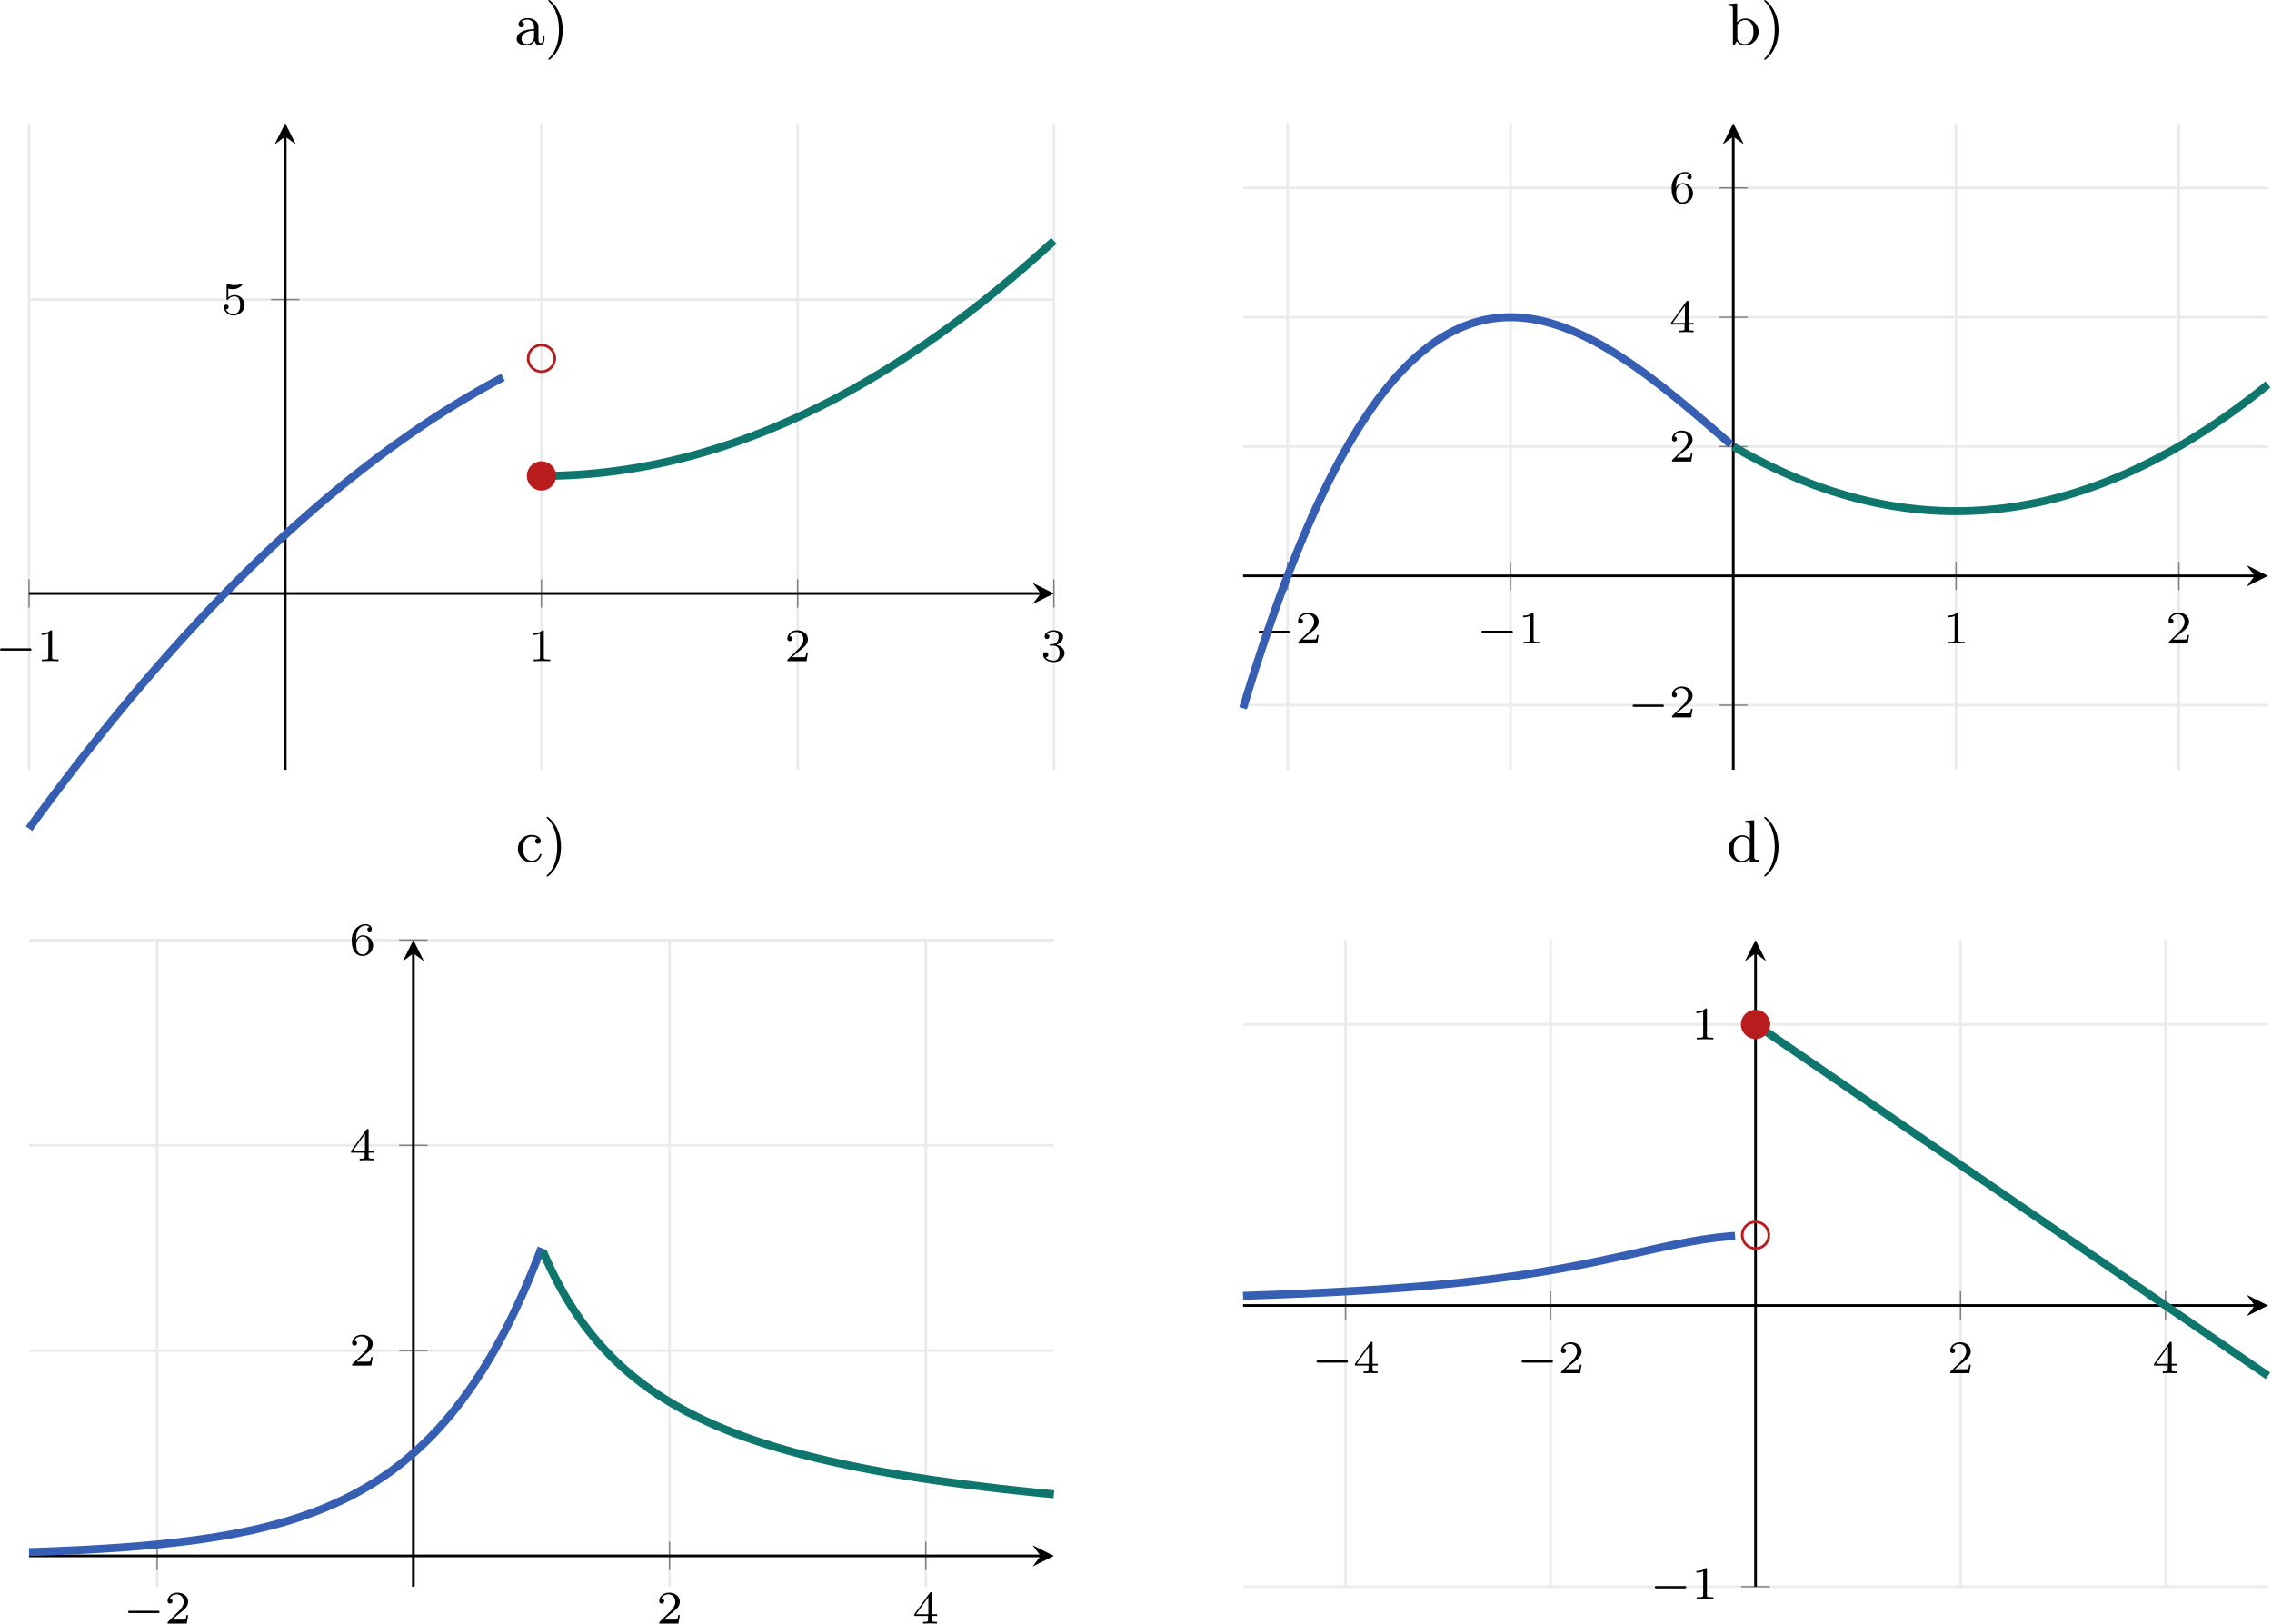
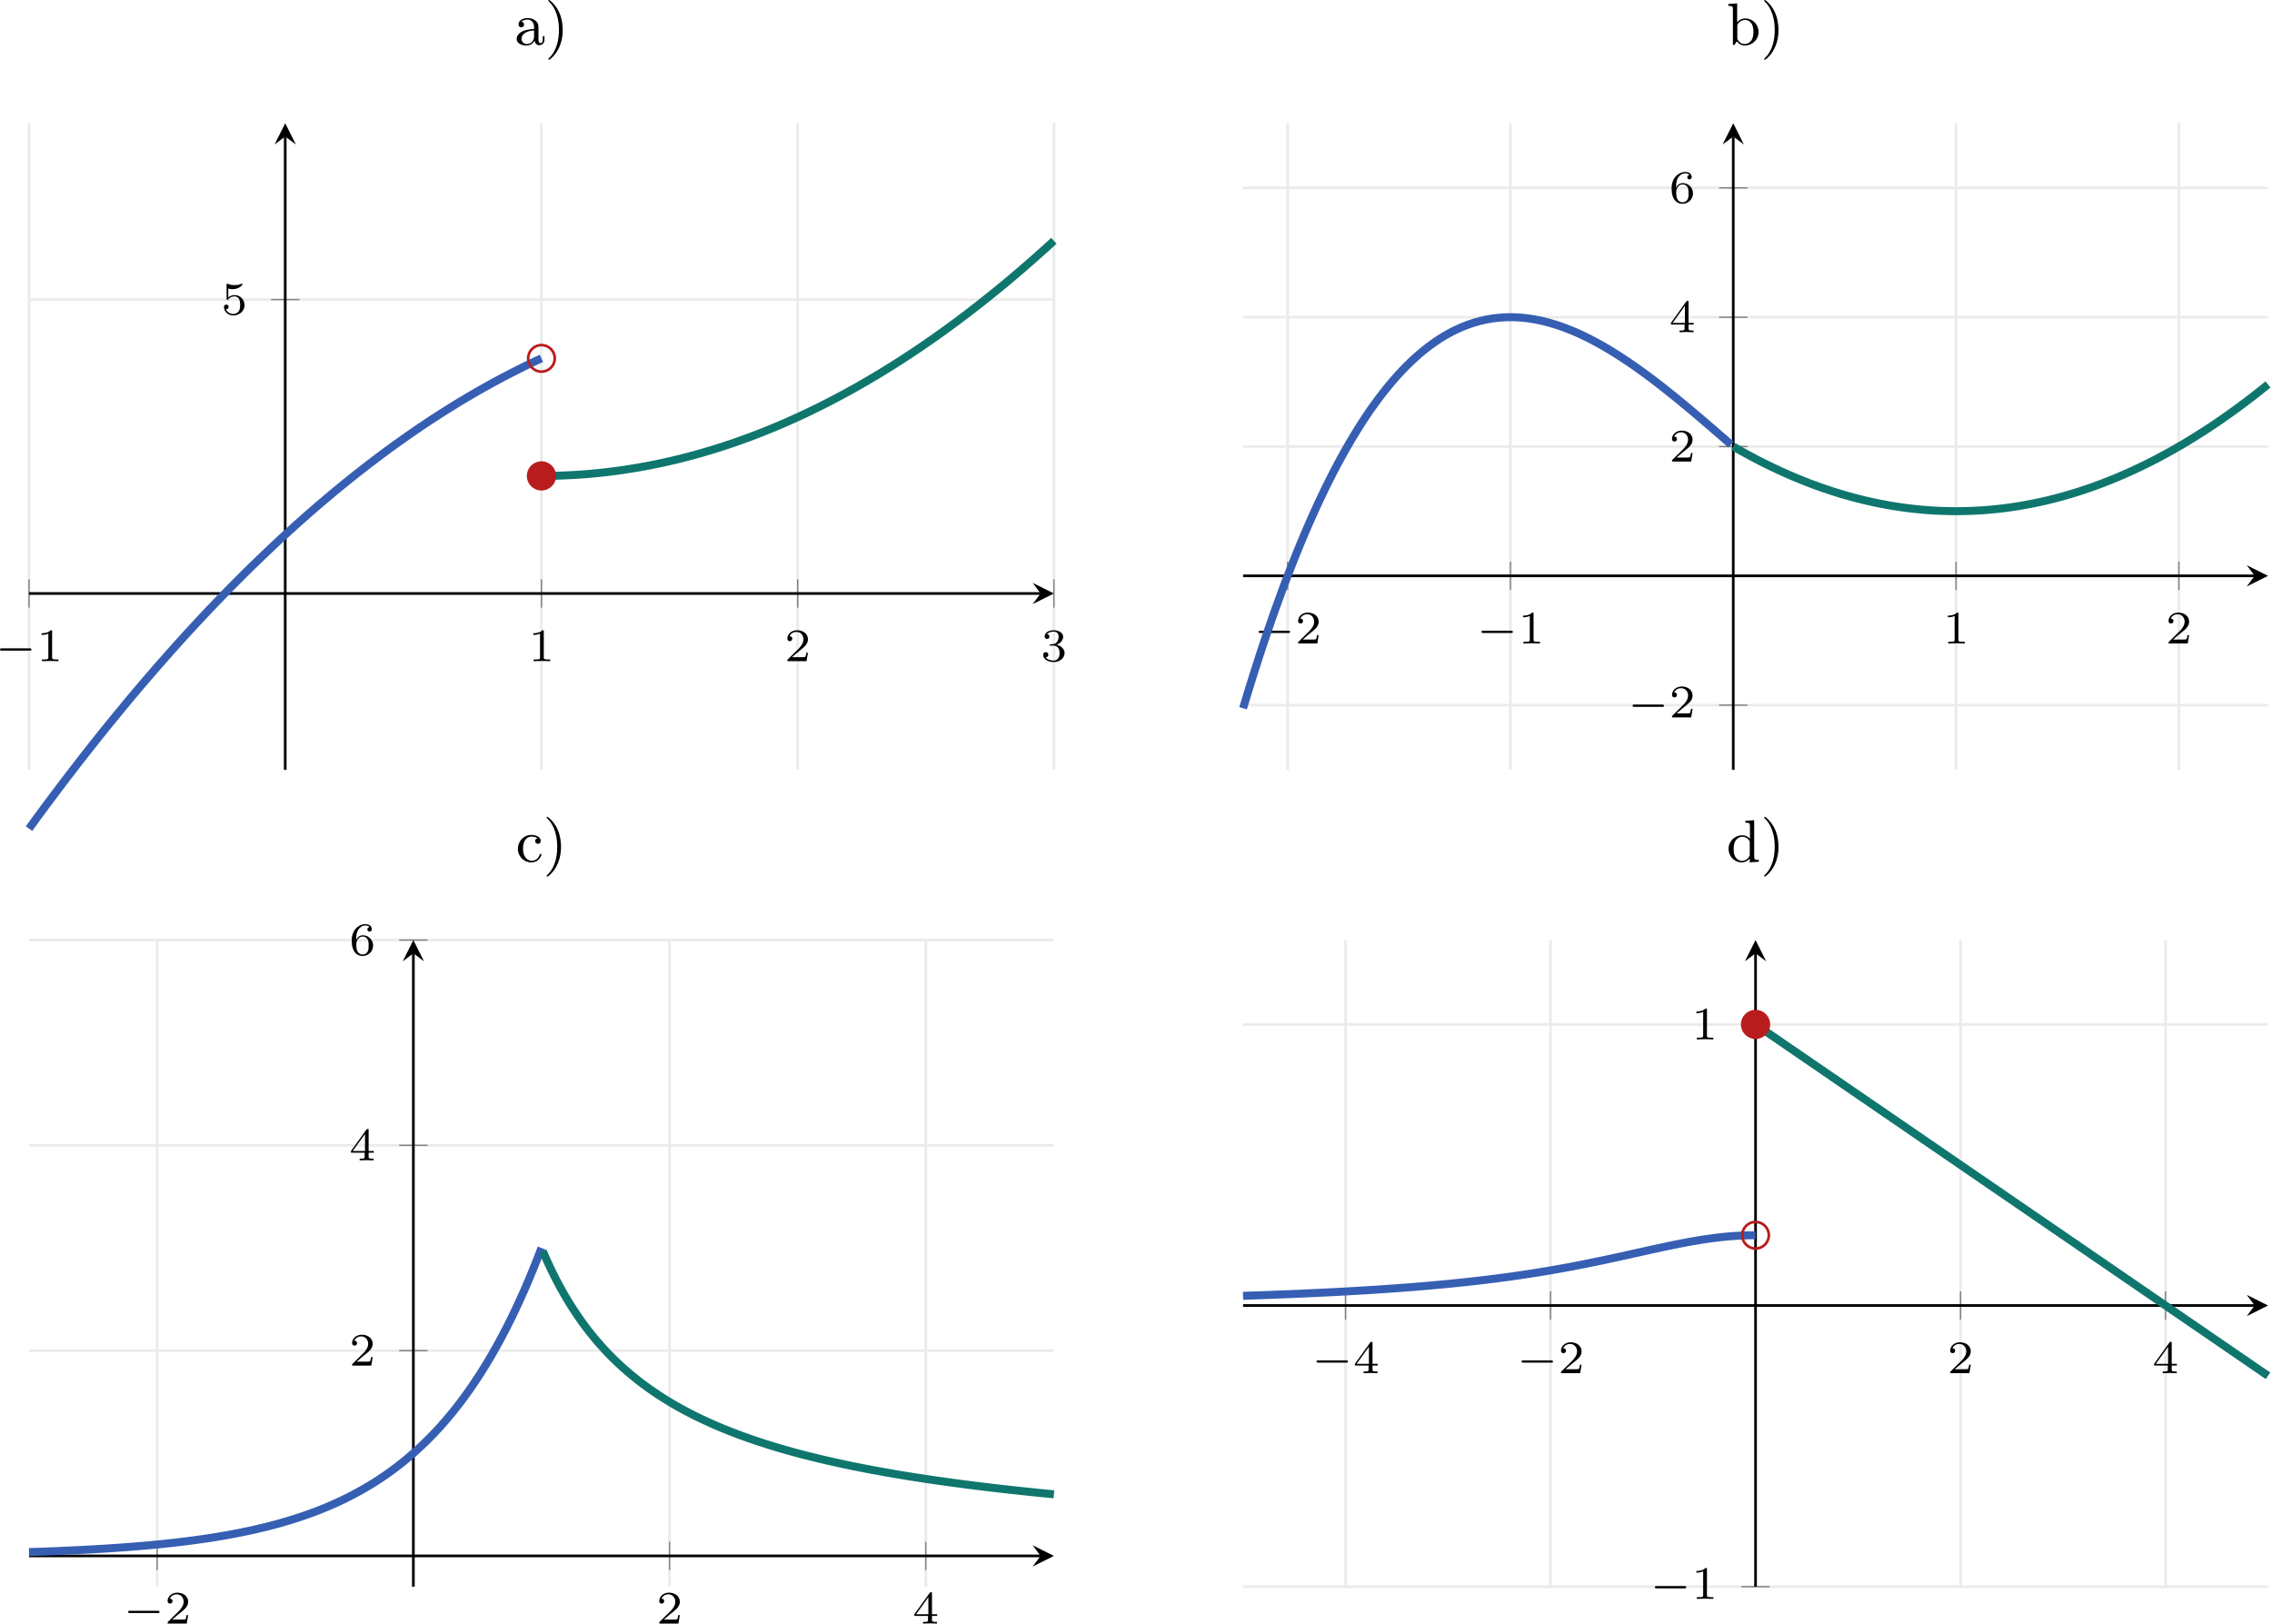
<svg xmlns="http://www.w3.org/2000/svg" xmlns:xlink="http://www.w3.org/1999/xlink" version="1.1" width="340.476pt" height="243.306pt" viewBox="-63.941 -64.694 340.476 243.306">
  <defs>
    <path id="g0-41" d="M2.672-2.251C2.672-2.986 2.564-3.972 2.098-4.967C1.569-6.07 .735-6.725 .628-6.725C.538-6.725 .52-6.653 .52-6.626C.52-6.581 .538-6.554 .601-6.492C1.121-6.025 2.107-4.806 2.107-2.251C2.107-.968 1.874 .816 .574 2.026C.556 2.053 .52 2.089 .52 2.134C.52 2.161 .538 2.233 .628 2.233C.735 2.233 1.542 1.587 2.026 .61C2.457-.251 2.672-1.175 2.672-2.251Z" />
    <path id="g0-97" d="M3.067-.646C3.111-.269 3.371 .054 3.757 .054C3.981 .054 4.546-.081 4.546-.798V-1.3H4.295V-.807C4.295-.708 4.295-.26 3.972-.26S3.649-.69 3.649-.834V-2.403C3.649-2.914 3.649-3.219 3.246-3.587C2.914-3.882 2.484-4.017 2.035-4.017C1.282-4.017 .655-3.64 .655-3.067C.655-2.789 .843-2.636 1.076-2.636C1.318-2.636 1.488-2.815 1.488-3.049C1.488-3.434 1.094-3.479 1.085-3.479C1.327-3.712 1.757-3.793 2.017-3.793C2.475-3.793 2.986-3.452 2.986-2.663V-2.367C2.502-2.349 1.829-2.304 1.228-2.017C.583-1.704 .386-1.237 .386-.879C.386-.143 1.255 .099 1.856 .099C2.6 .099 2.941-.395 3.067-.646ZM2.986-1.264C2.986-.395 2.313-.126 1.919-.126C1.497-.126 1.103-.43 1.103-.879C1.103-1.47 1.614-2.098 2.986-2.152V-1.264Z" />
    <path id="g0-98" d="M1.623-2.86C1.623-3.031 1.623-3.04 1.722-3.183C2.026-3.596 2.466-3.739 2.806-3.739C3.192-3.739 3.551-3.524 3.784-3.147C4.017-2.762 4.035-2.233 4.035-1.946C4.035-1.524 3.981-1.049 3.748-.69C3.551-.403 3.183-.126 2.708-.126C2.304-.126 1.964-.341 1.748-.672C1.623-.861 1.623-.87 1.623-1.04V-2.86ZM1.542-.547C1.82-.152 2.268 .099 2.753 .099C3.82 .099 4.806-.762 4.806-1.937C4.806-3.058 3.918-3.963 2.842-3.963C2.233-3.963 1.811-3.649 1.596-3.407V-6.223L.269-6.124V-5.846C.879-5.846 .959-5.783 .959-5.344V0H1.21L1.542-.547Z" />
    <path id="g0-99" d="M3.264-3.524C3.075-3.488 2.896-3.362 2.896-3.102C2.896-2.869 3.075-2.69 3.309-2.69S3.73-2.842 3.73-3.12C3.73-3.676 3.102-4.017 2.313-4.017C1.166-4.017 .305-3.058 .305-1.937C.305-.78 1.237 .099 2.295 .099C3.542 .099 3.829-.986 3.829-1.067C3.829-1.175 3.73-1.175 3.703-1.175C3.604-1.175 3.604-1.157 3.551-1.004C3.344-.386 2.842-.152 2.385-.152C1.811-.152 1.076-.619 1.076-1.946C1.076-3.344 1.793-3.766 2.331-3.766C2.448-3.766 2.932-3.748 3.264-3.524Z" />
    <path id="g0-100" d="M3.488-1.076C3.488-.915 3.488-.888 3.353-.699C3.075-.296 2.663-.126 2.304-.126C1.919-.126 1.56-.341 1.327-.717C1.094-1.103 1.076-1.632 1.076-1.919C1.076-2.34 1.13-2.815 1.363-3.174C1.56-3.461 1.928-3.739 2.403-3.739C2.78-3.739 3.138-3.551 3.38-3.21C3.488-3.067 3.488-3.058 3.488-2.887V-1.076ZM3.515-3.434C3.47-3.488 3.067-3.963 2.367-3.963C1.264-3.963 .305-3.084 .305-1.928C.305-.807 1.201 .099 2.268 .099C2.923 .099 3.327-.287 3.488-.475V.099L4.842 0V-.278C4.232-.278 4.151-.341 4.151-.78V-6.223L2.824-6.124V-5.846C3.434-5.846 3.515-5.783 3.515-5.344V-3.434Z" />
    <path id="g1-0" d="M5.189-1.576C5.3-1.576 5.467-1.576 5.467-1.743C5.467-1.918 5.307-1.918 5.189-1.918H1.032C.921-1.918 .753-1.918 .753-1.75C.753-1.576 .914-1.576 1.032-1.576H5.189Z" />
    <path id="g2-49" d="M2.336-4.435C2.336-4.624 2.322-4.631 2.127-4.631C1.681-4.191 1.046-4.184 .76-4.184V-3.933C.928-3.933 1.388-3.933 1.771-4.129V-.572C1.771-.342 1.771-.251 1.074-.251H.809V0C.934-.007 1.792-.028 2.05-.028C2.267-.028 3.145-.007 3.299 0V-.251H3.034C2.336-.251 2.336-.342 2.336-.572V-4.435Z" />
    <path id="g2-50" d="M3.522-1.269H3.285C3.264-1.116 3.194-.704 3.103-.635C3.048-.593 2.511-.593 2.413-.593H1.13C1.862-1.241 2.106-1.437 2.525-1.764C3.041-2.176 3.522-2.608 3.522-3.271C3.522-4.115 2.783-4.631 1.89-4.631C1.025-4.631 .439-4.024 .439-3.382C.439-3.027 .739-2.992 .809-2.992C.976-2.992 1.179-3.11 1.179-3.361C1.179-3.487 1.13-3.731 .767-3.731C.983-4.226 1.458-4.38 1.785-4.38C2.483-4.38 2.845-3.836 2.845-3.271C2.845-2.664 2.413-2.183 2.19-1.932L.509-.272C.439-.209 .439-.195 .439 0H3.313L3.522-1.269Z" />
    <path id="g2-51" d="M1.904-2.329C2.448-2.329 2.838-1.953 2.838-1.206C2.838-.342 2.336-.084 1.932-.084C1.653-.084 1.039-.16 .746-.572C1.074-.586 1.151-.816 1.151-.962C1.151-1.186 .983-1.346 .767-1.346C.572-1.346 .377-1.227 .377-.941C.377-.286 1.102 .139 1.946 .139C2.915 .139 3.585-.509 3.585-1.206C3.585-1.75 3.138-2.294 2.371-2.455C3.103-2.72 3.368-3.243 3.368-3.668C3.368-4.219 2.734-4.631 1.96-4.631S.593-4.254 .593-3.696C.593-3.459 .746-3.327 .955-3.327C1.172-3.327 1.311-3.487 1.311-3.682C1.311-3.884 1.172-4.031 .955-4.045C1.2-4.352 1.681-4.428 1.939-4.428C2.253-4.428 2.692-4.275 2.692-3.668C2.692-3.375 2.594-3.055 2.413-2.838C2.183-2.573 1.988-2.559 1.639-2.538C1.465-2.525 1.451-2.525 1.416-2.518C1.402-2.518 1.346-2.504 1.346-2.427C1.346-2.329 1.409-2.329 1.527-2.329H1.904Z" />
    <path id="g2-52" d="M3.689-1.144V-1.395H2.915V-4.505C2.915-4.652 2.915-4.7 2.762-4.7C2.678-4.7 2.65-4.7 2.58-4.603L.272-1.395V-1.144H2.322V-.572C2.322-.335 2.322-.251 1.757-.251H1.569V0C1.918-.014 2.364-.028 2.615-.028C2.873-.028 3.32-.014 3.668 0V-.251H3.48C2.915-.251 2.915-.335 2.915-.572V-1.144H3.689ZM2.371-3.947V-1.395H.53L2.371-3.947Z" />
    <path id="g2-53" d="M1.081-3.891C1.437-3.801 1.646-3.801 1.757-3.801C2.678-3.801 3.222-4.428 3.222-4.533C3.222-4.61 3.173-4.631 3.138-4.631C3.124-4.631 3.11-4.631 3.082-4.61C2.915-4.547 2.545-4.407 2.029-4.407C1.834-4.407 1.465-4.421 1.011-4.596C.941-4.631 .928-4.631 .921-4.631C.83-4.631 .83-4.554 .83-4.442V-2.385C.83-2.267 .83-2.183 .941-2.183C1.004-2.183 1.011-2.197 1.081-2.28C1.381-2.664 1.806-2.72 2.05-2.72C2.469-2.72 2.657-2.385 2.692-2.329C2.817-2.099 2.859-1.834 2.859-1.43C2.859-1.22 2.859-.809 2.65-.502C2.476-.251 2.176-.084 1.834-.084C1.381-.084 .914-.335 .739-.795C1.004-.774 1.137-.948 1.137-1.137C1.137-1.437 .879-1.492 .788-1.492C.774-1.492 .439-1.492 .439-1.116C.439-.488 1.011 .139 1.848 .139C2.741 .139 3.522-.523 3.522-1.402C3.522-2.19 2.922-2.915 2.057-2.915C1.75-2.915 1.388-2.838 1.081-2.573V-3.891Z" />
    <path id="g2-54" d="M1.046-2.28C1.046-2.852 1.095-3.368 1.36-3.794C1.597-4.17 1.974-4.428 2.42-4.428C2.629-4.428 2.908-4.373 3.048-4.184C2.873-4.17 2.727-4.052 2.727-3.85C2.727-3.675 2.845-3.522 3.055-3.522S3.389-3.661 3.389-3.864C3.389-4.268 3.096-4.631 2.406-4.631C1.402-4.631 .377-3.71 .377-2.211C.377-.404 1.227 .139 1.995 .139C2.845 .139 3.585-.509 3.585-1.423C3.585-2.308 2.88-2.964 2.064-2.964C1.506-2.964 1.2-2.594 1.046-2.28ZM1.995-.084C1.646-.084 1.374-.286 1.227-.593C1.123-.802 1.067-1.151 1.067-1.569C1.067-2.246 1.471-2.769 2.029-2.769C2.35-2.769 2.566-2.643 2.741-2.385C2.908-2.12 2.915-1.827 2.915-1.423C2.915-1.025 2.915-.732 2.727-.46C2.559-.216 2.336-.084 1.995-.084Z" />
  </defs>
  <g id="page1">
    <path d="M-59.594 50.672V-46.23M17.199 50.672V-46.23M55.597 50.672V-46.23M93.996 50.672V-46.23" stroke="#ebebeb" fill="none" stroke-width=".399" stroke-miterlimit="10" />
    <path d="M-59.594-19.801H93.996" stroke="#ebebeb" fill="none" stroke-width=".399" stroke-miterlimit="10" />
    <path d="M-59.594 26.371V22.117M17.199 26.371V22.117M55.597 26.371V22.117M93.996 26.371V22.117" stroke="#808080" fill="none" stroke-width=".199" stroke-miterlimit="10" />
    <path d="M-23.324-19.801H-19.07" stroke="#808080" fill="none" stroke-width=".199" stroke-miterlimit="10" />
    <path d="M-59.594 24.246H92.004" stroke="#000" fill="none" stroke-width=".399" stroke-miterlimit="10" />
    <path d="M93.996 24.246L90.809 22.652L92.004 24.246L90.809 25.84" />
    <path d="M-21.199 50.672V-44.239" stroke="#000" fill="none" stroke-width=".399" stroke-miterlimit="10" />
    <path d="M-21.199-46.23L-22.793-43.043L-21.199-44.238L-19.602-43.043" />
    <g transform="matrix(1 0 0 1 -13.5184 -15.6905)">
      <use x="-51.176" y="50.075" xlink:href="#g1-0" />
      <use x="-44.949" y="50.075" xlink:href="#g2-49" />
    </g>
    <g transform="matrix(1 0 0 1 66.3913 -15.6905)">
      <use x="-51.176" y="50.075" xlink:href="#g2-49" />
    </g>
    <g transform="matrix(1 0 0 1 104.7895 -15.6905)">
      <use x="-51.176" y="50.075" xlink:href="#g2-50" />
    </g>
    <g transform="matrix(1 0 0 1 143.1877 -15.6905)">
      <use x="-51.176" y="50.075" xlink:href="#g2-51" />
    </g>
    <g transform="matrix(1 0 0 1 20.3617 -67.6306)">
      <use x="-51.176" y="50.075" xlink:href="#g2-53" />
    </g>
-     <path d="M-59.594 59.484L-59 58.664L-58.402 57.848L-57.805 57.035L-57.207 56.23L-56.609 55.426L-56.016 54.629L-55.418 53.836L-54.82 53.047L-54.223 52.258L-53.625 51.477L-53.027 50.703L-52.434 49.93L-51.836 49.16L-51.238 48.395L-50.641 47.637L-50.043 46.879L-49.449 46.129L-48.852 45.383L-48.254 44.637L-47.656 43.898L-47.059 43.164L-46.461 42.434L-45.867 41.711L-45.27 40.988L-44.672 40.27L-44.074 39.559L-43.477 38.848L-42.883 38.145L-42.285 37.445L-41.688 36.746L-41.09 36.055L-40.492 35.367L-39.895 34.684L-39.301 34.004L-38.703 33.332L-38.105 32.66L-37.508 31.992L-36.91 31.332L-36.316 30.676L-35.719 30.02L-35.121 29.371L-34.523 28.727L-33.926 28.086L-33.328 27.449L-32.734 26.816L-32.137 26.188L-31.539 25.566L-30.941 24.945L-30.344 24.332L-29.75 23.719L-29.152 23.113L-28.555 22.512L-27.957 21.914L-27.359 21.316L-26.766 20.73L-26.168 20.145L-25.57 19.562L-24.973 18.984L-24.375 18.414L-23.777 17.844L-23.184 17.281L-22.586 16.719L-21.988 16.164L-21.391 15.613L-20.793 15.066L-20.199 14.523L-19.602 13.984L-19.004 13.449L-18.406 12.922L-17.809 12.395L-17.211 11.875L-16.617 11.355L-16.02 10.844L-15.422 10.336L-14.824 9.828L-14.227 9.328L-13.633 8.832L-13.035 8.344L-12.438 7.856L-11.84 7.371L-11.242 6.891L-10.645 6.418L-10.051 5.949L-9.453 5.481L-8.855 5.019L-8.258 4.562L-7.66 4.109L-7.066 3.66L-6.469 3.215L-5.871 2.773L-5.274 2.336L-4.676 1.906L-4.078 1.477L-3.484 1.055L-2.887 .633L-2.289 .219L-1.691-.191L-1.094-.598L-.5-1L.098-1.398L.695-1.793L1.293-2.18L1.891-2.566L2.488-2.949L3.082-3.324L3.68-3.695L4.277-4.066L4.875-4.43L5.473-4.789L6.066-5.144L6.664-5.496L7.262-5.844L7.859-6.184L8.457-6.523L9.055-6.859L9.648-7.188L10.246-7.512L10.844-7.836L11.441-8.152" stroke="#365fb3" fill="none" stroke-width="1.196" stroke-miterlimit="10" />
+     <path d="M-59.594 59.484L-58.949 58.598L-58.305 57.715L-57.66 56.84L-57.016 55.969L-56.367 55.102L-55.723 54.242L-55.078 53.387L-54.434 52.535L-53.789 51.688L-53.141 50.848L-52.496 50.012L-51.852 49.18L-51.207 48.355L-50.563 47.535L-49.914 46.719L-49.27 45.906L-48.625 45.102L-47.98 44.297L-47.332 43.504L-46.688 42.711L-46.043 41.926L-45.398 41.145L-44.754 40.367L-44.105 39.594L-43.461 38.828L-42.816 38.066L-42.172 37.312L-41.527 36.559L-40.879 35.812L-40.234 35.07L-39.59 34.336L-38.945 33.605L-38.301 32.879L-37.652 32.156L-37.008 31.438L-36.363 30.727L-35.719 30.02L-35.074 29.32L-34.426 28.621L-33.781 27.93L-33.137 27.242L-32.492 26.562L-31.848 25.887L-31.199 25.215L-30.555 24.547L-29.91 23.883L-29.266 23.227L-28.617 22.574L-27.973 21.93L-27.328 21.285L-26.684 20.648L-26.039 20.016L-25.391 19.391L-24.746 18.77L-24.102 18.152L-23.457 17.539L-22.812 16.934L-22.164 16.328L-21.52 15.73L-20.875 15.141L-20.23 14.555L-19.586 13.969L-18.938 13.395L-18.293 12.82L-17.648 12.254L-17.004 11.691L-16.359 11.133L-15.711 10.582L-15.066 10.035L-14.422 9.492L-13.777 8.953L-13.129 8.422L-12.484 7.894L-11.84 7.371L-11.195 6.856L-10.551 6.34L-9.902 5.832L-9.258 5.332L-8.613 4.832L-7.969 4.34L-7.324 3.852L-6.676 3.371L-6.031 2.891L-5.387 2.418L-4.742 1.953L-4.098 1.488L-3.449 1.031L-2.805 .578L-2.16 .129L-1.516-.312L-.871-.75L-.223-1.184L.422-1.613L1.066-2.035L1.711-2.453L2.356-2.867L3.004-3.273L3.648-3.676L4.293-4.074L4.938-4.469L5.586-4.856L6.231-5.238L6.875-5.617L7.519-5.992L8.164-6.359L8.812-6.723L9.457-7.082L10.101-7.434L10.746-7.781L11.391-8.125L12.039-8.465L12.684-8.797L13.328-9.125L13.973-9.449L14.617-9.77L15.266-10.082L15.91-10.391L16.555-10.695L17.199-10.992" stroke="#365fb3" fill="none" stroke-width="1.196" stroke-miterlimit="10" />
    <path d="M17.199 6.625H17.848L18.492 6.617L19.137 6.602L19.781 6.586L20.426 6.562L21.074 6.535L21.719 6.504L22.363 6.465L23.008 6.426L23.652 6.379L24.301 6.324L24.945 6.269L25.59 6.207L26.234 6.137L26.883 6.066L27.527 5.988L28.172 5.906L28.816 5.82L29.461 5.727L30.109 5.629L30.754 5.527L31.398 5.422L32.043 5.309L32.688 5.191L33.336 5.07L33.98 4.945L34.625 4.812L35.27 4.676L35.914 4.535L36.562 4.387L37.207 4.234L37.852 4.078L38.496 3.918L39.141 3.75L39.789 3.578L40.434 3.402L41.078 3.219L41.722 3.031L42.367 2.84L43.016 2.644L43.66 2.441L44.304 2.238L44.95 2.023L45.597 1.809L46.242 1.586L46.886 1.359L47.532 1.129L48.175 .894L48.825 .652L49.468 .406L50.114 .152L50.758-.102L51.403-.363L52.05-.629L52.696-.902L53.34-1.176L53.984-1.457L54.629-1.746L55.278-2.035L55.922-2.332L56.566-2.633L57.211-2.938L57.855-3.25L58.504-3.566L59.148-3.887L59.792-4.215L60.438-4.543L61.083-4.879L61.73-5.223L62.374-5.566L63.02-5.918L63.664-6.273L64.312-6.633L64.957-7L65.602-7.371L66.246-7.746L66.891-8.129L67.54-8.512L68.183-8.902L68.829-9.301L69.472-9.699L70.118-10.105L70.766-10.516L71.41-10.93L72.055-11.352L72.7-11.777L73.344-12.207L73.993-12.645L74.636-13.082L75.281-13.531L75.925-13.98L76.57-14.434L77.219-14.895L77.864-15.359L78.507-15.832L79.153-16.305L79.796-16.785L80.445-17.273L81.09-17.762L81.734-18.258L82.379-18.758L83.028-19.262L83.671-19.773L84.317-20.289L84.96-20.809L85.606-21.332L86.254-21.863L86.898-22.398L87.543-22.938L88.188-23.484L88.832-24.031L89.481-24.586L90.124-25.148L90.769-25.711L91.415-26.281L92.058-26.855L92.707-27.438L93.352-28.02L93.996-28.609" stroke="#0f766e" fill="none" stroke-width="1.196" stroke-miterlimit="10" />
    <path d="M19.195-10.992C19.195-12.094 18.301-12.984 17.199-12.984C16.102-12.984 15.207-12.094 15.207-10.992C15.207-9.891 16.102-9 17.199-9C18.301-9 19.195-9.891 19.195-10.992Z" stroke="#b91c1c" fill="none" stroke-width=".399" stroke-miterlimit="10" />
    <path d="M19.195 6.625C19.195 5.527 18.301 4.633 17.199 4.633C16.102 4.633 15.207 5.527 15.207 6.625C15.207 7.727 16.102 8.617 17.199 8.617C18.301 8.617 19.195 7.727 19.195 6.625Z" fill="#b91c1c" />
    <path d="M19.195 6.625C19.195 5.527 18.301 4.633 17.199 4.633C16.102 4.633 15.207 5.527 15.207 6.625C15.207 7.727 16.102 8.617 17.199 8.617C18.301 8.617 19.195 7.727 19.195 6.625Z" stroke="#b91c1c" fill="none" stroke-width=".399" stroke-miterlimit="10" />
    <g transform="matrix(1 0 0 1 64.2812 -108.045)">
      <use x="-51.176" y="50.075" xlink:href="#g0-97" />
      <use x="-46.568" y="50.075" xlink:href="#g0-41" />
    </g>
    <path d="M129.023 50.668V-46.227M162.41 50.668V-46.227M229.188 50.668V-46.227M262.578 50.668V-46.227" stroke="#ebebeb" fill="none" stroke-width=".399" stroke-miterlimit="10" />
    <path d="M122.344 40.981H275.934M122.344 2.223H275.934M122.344-17.156H275.934M122.344-36.539H275.934" stroke="#ebebeb" fill="none" stroke-width=".399" stroke-miterlimit="10" />
    <path d="M129.024 23.727V19.473M162.41 23.727V19.473M229.188 23.727V19.473M262.578 23.727V19.473" stroke="#808080" fill="none" stroke-width=".199" stroke-miterlimit="10" />
    <path d="M193.676 40.981H197.926M193.676 2.223H197.926M193.676-17.156H197.926M193.676-36.539H197.926" stroke="#808080" fill="none" stroke-width=".199" stroke-miterlimit="10" />
    <path d="M122.344 21.602H273.942" stroke="#000" fill="none" stroke-width=".399" stroke-miterlimit="10" />
    <path d="M275.934 21.602L272.747 20.008L273.942 21.602L272.747 23.195" />
    <path d="M195.801 50.668V-44.234" stroke="#000" fill="none" stroke-width=".399" stroke-miterlimit="10" />
    <path d="M195.801-46.227L194.207-43.039L195.801-44.234L197.395-43.039" />
    <g transform="matrix(1 0 0 1 181.7768 -18.7335)">
      <use x="-57.854" y="50.474" xlink:href="#g1-0" />
      <use x="-51.627" y="50.474" xlink:href="#g2-50" />
    </g>
    <g transform="matrix(1 0 0 1 215.1658 -18.7335)">
      <use x="-57.854" y="50.474" xlink:href="#g1-0" />
      <use x="-51.627" y="50.474" xlink:href="#g2-49" />
    </g>
    <g transform="matrix(1 0 0 1 285.0578 -18.7335)">
      <use x="-57.854" y="50.474" xlink:href="#g2-49" />
    </g>
    <g transform="matrix(1 0 0 1 318.4468 -18.7335)">
      <use x="-57.854" y="50.474" xlink:href="#g2-50" />
    </g>
    <g transform="matrix(1 0 0 1 237.8098 -7.6622)">
      <use x="-57.854" y="50.474" xlink:href="#g1-0" />
      <use x="-51.627" y="50.474" xlink:href="#g2-50" />
    </g>
    <g transform="matrix(1 0 0 1 244.0368 -46.00551)">
      <use x="-57.854" y="50.474" xlink:href="#g2-50" />
    </g>
    <g transform="matrix(1 0 0 1 244.0368 -65.3847)">
      <use x="-57.854" y="50.474" xlink:href="#g2-52" />
    </g>
    <g transform="matrix(1 0 0 1 244.0368 -84.764)">
      <use x="-57.854" y="50.474" xlink:href="#g2-54" />
    </g>
    <path d="M122.344 41.445L122.957 39.41L123.574 37.422L124.188 35.477L124.801 33.57L125.418 31.707L126.032 29.887L126.645 28.105L127.258 26.367L127.875 24.668L128.489 23.008L129.102 21.387L129.719 19.809L130.332 18.266L130.946 16.766L131.563 15.301L132.176 13.875L132.789 12.484L133.403 11.133L134.02 9.82L134.633 8.539L135.246 7.297L135.863 6.09L136.477 4.918L137.09 3.785L137.707 2.684L138.321 1.613L138.934 .582L139.551-.418L140.164-1.387L140.778-2.32L141.391-3.223L142.008-4.09L142.621-4.93L143.235-5.734L143.852-6.512L144.465-7.254L145.078-7.969L145.696-8.656L146.309-9.309L146.922-9.938L147.535-10.531L148.153-11.101L148.766-11.641L149.379-12.156L149.996-12.641L150.61-13.098L151.223-13.531L151.84-13.938L152.453-14.316L153.067-14.668L153.68-15L154.297-15.301L154.91-15.582L155.524-15.836L156.141-16.07L156.754-16.277L157.368-16.461L157.985-16.625L158.598-16.766L159.211-16.883L159.828-16.98L160.442-17.055L161.055-17.109L161.668-17.145L162.285-17.156L162.899-17.152L163.512-17.125L164.129-17.082L164.743-17.02L165.356-16.938L165.973-16.84L166.586-16.723L167.2-16.59L167.813-16.438L168.43-16.27L169.043-16.086L169.656-15.887L170.274-15.672L170.887-15.441L171.5-15.199L172.118-14.941L172.731-14.668L173.344-14.383L173.961-14.082L174.575-13.77L175.188-13.445L175.801-13.105L176.418-12.758L177.031-12.398L177.645-12.027L178.262-11.645L178.875-11.25L179.488-10.848L180.106-10.438L180.719-10.016L181.332-9.586L181.946-9.148L182.563-8.699L183.176-8.246L183.789-7.785L184.406-7.312L185.02-6.84L185.633-6.355L186.25-5.867L186.863-5.375L187.477-4.875L188.09-4.371L188.707-3.863L189.321-3.348L189.934-2.832L190.551-2.312L191.164-1.789L191.778-1.262L192.395-.734L193.008-.203L193.621 .328L194.238 .859L194.852 1.395L195.465 1.93" stroke="#365fb3" fill="none" stroke-width="1.196" stroke-miterlimit="10" />
    <path d="M195.801 2.223L196.473 2.609L197.149 2.988L197.821 3.359L198.493 3.723L199.168 4.078L199.84 4.426L200.516 4.766L201.188 5.094L201.86 5.418L202.535 5.734L203.207 6.043L203.879 6.344L204.555 6.637L205.227 6.922L205.903 7.195L206.575 7.465L207.246 7.727L207.922 7.981L208.594 8.223L209.27 8.461L209.942 8.691L210.613 8.914L211.289 9.125L211.961 9.332L212.637 9.527L213.309 9.719L213.981 9.902L214.656 10.074L215.328 10.242L216 10.399L216.676 10.551L217.348 10.691L218.024 10.828L218.696 10.953L219.368 11.074L220.043 11.184L220.715 11.285L221.391 11.383L222.063 11.469L222.735 11.547L223.41 11.621L224.082 11.684L224.758 11.738L225.43 11.789L226.102 11.828L226.778 11.859L227.449 11.883L228.121 11.902L228.797 11.91H229.469L230.145 11.902L230.817 11.887L231.489 11.863L232.164 11.832L232.836 11.797L233.512 11.75L234.184 11.695L234.856 11.633L235.532 11.562L236.203 11.484L236.879 11.399L237.551 11.305L238.223 11.203L238.899 11.09L239.571 10.973L240.242 10.848L240.918 10.715L241.59 10.574L242.266 10.426L242.938 10.27L243.61 10.102L244.285 9.93L244.957 9.75L245.633 9.562L246.305 9.363L246.977 9.16L247.653 8.949L248.324 8.727L248.996 8.5L249.672 8.266L250.344 8.02L251.02 7.77L251.692 7.508L252.364 7.242L253.039 6.969L253.711 6.684L254.387 6.395L255.059 6.094L255.731 5.789L256.407 5.473L257.078 5.149L257.754 4.82L258.426 4.481L259.098 4.137L259.774 3.781L260.446 3.418L261.117 3.051L261.793 2.672L262.465 2.285L263.141 1.895L263.813 1.492L264.485 1.082L265.16 .664L265.832 .238L266.508-.191L267.18-.633L267.852-1.082L268.528-1.539L269.199-2.004L269.875-2.477L270.547-2.957L271.219-3.445L271.895-3.941L272.567-4.441L273.239-4.953L273.914-5.476L274.586-6.004L275.262-6.539L275.934-7.082" stroke="#0f766e" fill="none" stroke-width="1.196" stroke-miterlimit="10" />
    <g transform="matrix(1 0 0 1 252.6408 -108.4397)">
      <use x="-57.854" y="50.474" xlink:href="#g0-98" />
      <use x="-52.734" y="50.474" xlink:href="#g0-41" />
    </g>
    <path d="M-40.395 173.086V76.183M36.398 173.086V76.183M74.797 173.086V76.183" stroke="#ebebeb" fill="none" stroke-width=".399" stroke-miterlimit="10" />
    <path d="M-59.594 137.711H93.997M-59.594 106.945H93.997M-59.594 76.184H93.997" stroke="#ebebeb" fill="none" stroke-width=".399" stroke-miterlimit="10" />
    <path d="M-40.395 170.598V166.348M36.398 170.598V166.348M74.797 170.598V166.348" stroke="#808080" fill="none" stroke-width=".199" stroke-miterlimit="10" />
    <path d="M-4.125 137.711H.129M-4.125 106.945H.129M-4.125 76.184H.129" stroke="#808080" fill="none" stroke-width=".199" stroke-miterlimit="10" />
    <path d="M-59.594 168.473H92" stroke="#000" fill="none" stroke-width=".399" stroke-miterlimit="10" />
    <path d="M93.996 168.473L90.805 166.879L92 168.473L90.805 170.067" />
    <path d="M-1.996 173.086V78.176" stroke="#000" fill="none" stroke-width=".399" stroke-miterlimit="10" />
    <path d="M-1.996 76.184L-3.59 79.371L-1.996 78.176L-.402 79.371" />
    <g transform="matrix(1 0 0 1 13.5047 137.6153)">
      <use x="-58.998" y="40.997" xlink:href="#g1-0" />
      <use x="-52.771" y="40.997" xlink:href="#g2-50" />
    </g>
    <g transform="matrix(1 0 0 1 93.4113 137.6153)">
      <use x="-58.998" y="40.997" xlink:href="#g2-50" />
    </g>
    <g transform="matrix(1 0 0 1 131.808 137.6153)">
      <use x="-58.998" y="40.997" xlink:href="#g2-52" />
    </g>
    <g transform="matrix(1 0 0 1 47.3834 98.9593)">
      <use x="-58.998" y="40.997" xlink:href="#g2-50" />
    </g>
    <g transform="matrix(1 0 0 1 47.3834 68.1973)">
      <use x="-58.998" y="40.997" xlink:href="#g2-52" />
    </g>
    <g transform="matrix(1 0 0 1 47.3834 37.4351)">
      <use x="-58.998" y="40.997" xlink:href="#g2-54" />
    </g>
    <path d="M-59.594 167.902L-58.945 167.879L-58.301 167.859L-57.656 167.836L-57.012 167.812L-56.367 167.785L-55.719 167.762L-55.074 167.734L-54.43 167.707L-53.785 167.676L-53.141 167.648L-52.492 167.617L-51.848 167.586L-51.203 167.551L-50.559 167.516L-49.914 167.48L-49.266 167.441L-48.621 167.406L-47.977 167.363L-47.332 167.324L-46.688 167.281L-46.039 167.234L-45.395 167.187L-44.75 167.141L-44.105 167.09L-43.461 167.039L-42.812 166.984L-42.168 166.93L-41.523 166.871L-40.879 166.809L-40.234 166.746L-39.586 166.684L-38.941 166.613L-38.297 166.547L-37.652 166.473L-37.008 166.398L-36.359 166.32L-35.715 166.238L-35.07 166.156L-34.426 166.066L-33.781 165.977L-33.133 165.883L-32.488 165.785L-31.844 165.684L-31.199 165.578L-30.555 165.469L-29.906 165.359L-29.262 165.238L-28.617 165.117L-27.973 164.992L-27.328 164.859L-26.68 164.727L-26.035 164.586L-25.391 164.437L-24.746 164.285L-24.102 164.129L-23.453 163.965L-22.809 163.797L-22.164 163.621L-21.52 163.437L-20.875 163.25L-20.227 163.051L-19.582 162.848L-18.938 162.637L-18.293 162.418L-17.648 162.188L-17 161.953L-16.355 161.707L-15.711 161.453L-15.066 161.188L-14.422 160.914L-13.773 160.629L-13.129 160.336L-12.484 160.031L-11.84 159.711L-11.195 159.383L-10.547 159.039L-9.902 158.684L-9.258 158.316L-8.613 157.938L-7.969 157.539L-7.32 157.129L-6.676 156.699L-6.031 156.258L-5.387 155.801L-4.742 155.324L-4.094 154.828L-3.449 154.316L-2.805 153.781L-2.16 153.226L-1.516 152.66L-.867 152.062L-.223 151.445L.422 150.809L1.066 150.141L1.715 149.453L2.359 148.738L3.004 147.996L3.648 147.226L4.293 146.426L4.941 145.598L5.586 144.734L6.231 143.844L6.875 142.918L7.519 141.953L8.168 140.957L8.812 139.922L9.457 138.848L10.102 137.734L10.746 136.578L11.395 135.379L12.039 134.133L12.684 132.844L13.328 131.5L13.973 130.109L14.621 128.668L15.266 127.172L15.91 125.617L16.555 124.004L17.199 122.332" stroke="#365fb3" fill="none" stroke-width="1.196" stroke-miterlimit="10" />
    <path d="M17.395 122.785L18.035 124.254L18.68 125.629L19.324 126.922L19.969 128.141L20.613 129.289L21.254 130.375L21.898 131.398L22.543 132.371L23.188 133.297L23.828 134.172L24.473 135.004L25.117 135.801L25.762 136.559L26.406 137.281L27.047 137.973L27.691 138.633L28.336 139.266L28.98 139.875L29.625 140.457L30.266 141.016L30.91 141.551L31.555 142.066L32.199 142.566L32.844 143.043L33.484 143.504L34.129 143.949L34.773 144.379L35.418 144.793L36.059 145.195L36.703 145.582L37.348 145.957L37.992 146.32L38.637 146.668L39.277 147.008L39.922 147.34L40.567 147.66L41.211 147.969L41.856 148.269L42.497 148.562L43.141 148.848L43.786 149.121L44.43 149.391L45.075 149.652L45.715 149.906L46.36 150.152L47.004 150.394L47.649 150.629L48.289 150.856L48.934 151.078L49.579 151.297L50.223 151.508L50.868 151.715L51.508 151.914L52.153 152.113L52.797 152.305L53.442 152.492L54.086 152.676L54.727 152.856L55.372 153.031L56.016 153.203L56.661 153.367L57.305 153.531L57.946 153.691L58.59 153.851L59.235 154.004L59.879 154.156L60.52 154.301L61.164 154.445L61.809 154.586L62.454 154.726L63.098 154.863L63.739 154.996L64.383 155.125L65.028 155.254L65.672 155.379L66.317 155.504L66.957 155.625L67.602 155.742L68.247 155.859L68.891 155.976L69.536 156.086L70.176 156.199L70.821 156.305L71.465 156.414L72.11 156.516L72.75 156.621L73.395 156.723L74.039 156.82L74.684 156.918L75.329 157.016L75.969 157.109L76.614 157.203L77.258 157.293L77.903 157.383L78.547 157.473L79.188 157.559L79.832 157.644L80.477 157.731L81.122 157.812L81.766 157.894L82.407 157.976L83.051 158.055L83.696 158.133L84.34 158.211L84.981 158.285L85.625 158.363L86.27 158.434L86.914 158.508L87.559 158.578L88.2 158.648L88.844 158.719L89.489 158.789L90.133 158.856L90.778 158.922L91.418 158.988L92.063 159.055L92.707 159.117L93.352 159.18L93.997 159.242" stroke="#0f766e" fill="none" stroke-width="1.196" stroke-miterlimit="10" />
    <g transform="matrix(1 0 0 1 72.3589 23.449)">
      <use x="-58.998" y="40.997" xlink:href="#g0-99" />
      <use x="-54.902" y="40.997" xlink:href="#g0-41" />
    </g>
    <path d="M137.7 173.082V76.18M168.418 173.082V76.18M229.86 173.082V76.18M260.579 173.082V76.18" stroke="#ebebeb" fill="none" stroke-width=".399" stroke-miterlimit="10" />
    <path d="M122.339 173.082H275.937M122.339 88.82H275.937" stroke="#ebebeb" fill="none" stroke-width=".399" stroke-miterlimit="10" />
    <path d="M137.699 133.074V128.824M168.417 133.074V128.824M229.859 133.074V128.824M260.578 133.074V128.824" stroke="#808080" fill="none" stroke-width=".199" stroke-miterlimit="10" />
    <path d="M197.011 173.082H201.265M197.011 88.82H201.265" stroke="#808080" fill="none" stroke-width=".199" stroke-miterlimit="10" />
    <path d="M122.339 130.949H273.945" stroke="#000" fill="none" stroke-width=".399" stroke-miterlimit="10" />
    <path d="M275.938 130.949L272.75 129.355L273.946 130.949L272.75 132.543" />
    <path d="M199.14 173.082V78.171" stroke="#000" fill="none" stroke-width=".399" stroke-miterlimit="10" />
    <path d="M199.141 76.18L197.543 79.367L199.141 78.172L200.734 79.367" />
    <g transform="matrix(1 0 0 1 191.5977 96.3997)">
      <use x="-58.998" y="44.69" xlink:href="#g1-0" />
      <use x="-52.771" y="44.69" xlink:href="#g2-52" />
    </g>
    <g transform="matrix(1 0 0 1 222.3177 96.3997)">
      <use x="-58.998" y="44.69" xlink:href="#g1-0" />
      <use x="-52.771" y="44.69" xlink:href="#g2-50" />
    </g>
    <g transform="matrix(1 0 0 1 286.8707 96.3997)">
      <use x="-58.998" y="44.69" xlink:href="#g2-50" />
    </g>
    <g transform="matrix(1 0 0 1 317.5907 96.3997)">
      <use x="-58.998" y="44.69" xlink:href="#g2-52" />
    </g>
    <g transform="matrix(1 0 0 1 242.2927 130.2217)">
      <use x="-58.998" y="44.69" xlink:href="#g1-0" />
      <use x="-52.771" y="44.69" xlink:href="#g2-49" />
    </g>
    <g transform="matrix(1 0 0 1 248.5197 46.3768)">
      <use x="-58.998" y="44.69" xlink:href="#g2-49" />
    </g>
-     <path d="M122.339 129.496L122.96 129.476L123.578 129.457L124.199 129.433L124.816 129.414L125.437 129.39L126.058 129.367L126.675 129.343L127.296 129.32L127.914 129.297L128.535 129.273L129.156 129.25L129.773 129.222L130.394 129.195L131.011 129.172L131.632 129.144L132.253 129.117L132.871 129.085L133.492 129.058L134.109 129.027L134.73 129L135.351 128.968L135.968 128.937L136.589 128.902L137.207 128.871L137.828 128.835L138.449 128.8L139.066 128.765L139.687 128.73L140.308 128.695L140.925 128.656L141.546 128.617L142.164 128.578L142.785 128.539L143.406 128.496L144.023 128.453L144.644 128.41L145.261 128.367L145.882 128.32L146.503 128.273L147.121 128.226L147.742 128.179L148.359 128.129L148.98 128.078L149.601 128.023L150.218 127.972L150.839 127.918L151.457 127.859L152.078 127.804L152.699 127.746L153.316 127.683L153.937 127.621L154.554 127.558L155.175 127.496L155.796 127.429L156.414 127.359L157.035 127.293L157.656 127.218L158.273 127.148L158.894 127.074L159.511 126.996L160.132 126.918L160.753 126.839L161.371 126.757L161.992 126.671L162.609 126.585L163.23 126.5L163.851 126.41L164.468 126.316L165.089 126.222L165.707 126.129L166.328 126.031L166.949 125.929L167.566 125.828L168.187 125.722L168.804 125.617L169.425 125.507L170.046 125.398L170.664 125.285L171.285 125.171L171.902 125.054L172.523 124.933L173.144 124.812L173.761 124.691L174.382 124.566L175.003 124.437L175.621 124.308L176.242 124.179L176.859 124.046L177.48 123.914L178.101 123.781L178.718 123.644L179.339 123.507L179.957 123.371L180.578 123.234L181.199 123.097L181.816 122.957L182.437 122.82L183.054 122.683L183.675 122.546L184.296 122.41L184.914 122.277L185.535 122.144L186.152 122.015L186.773 121.886L187.394 121.761L188.011 121.64L188.632 121.519L189.25 121.406L189.871 121.296L190.492 121.191L191.109 121.089L191.73 120.996L192.351 120.906L192.968 120.824L193.589 120.75L194.207 120.683L194.828 120.621L195.449 120.566L196.066 120.523" stroke="#365fb3" fill="none" stroke-width="1.196" stroke-miterlimit="10" />
+     <path d="M122.339 129.496L122.984 129.476L123.628 129.453L124.277 129.433L124.921 129.41L125.566 129.386L126.21 129.363L126.855 129.339L127.503 129.312L128.148 129.289L128.792 129.261L129.437 129.238L130.082 129.21L130.73 129.183L131.375 129.156L132.019 129.125L132.664 129.097L133.312 129.066L133.957 129.035L134.601 129.004L135.246 128.972L135.89 128.941L136.539 128.906L137.183 128.871L137.828 128.835L138.472 128.8L139.121 128.765L139.765 128.726L140.41 128.687L141.054 128.648L141.699 128.609L142.347 128.566L142.992 128.523L143.636 128.48L144.281 128.437L144.925 128.39L145.574 128.343L146.218 128.297L146.863 128.246L147.507 128.195L148.156 128.144L148.8 128.093L149.445 128.039L150.089 127.984L150.734 127.925L151.382 127.867L152.027 127.808L152.671 127.746L153.316 127.683L153.96 127.621L154.609 127.554L155.253 127.488L155.898 127.418L156.542 127.347L157.191 127.273L157.835 127.199L158.48 127.121L159.125 127.043L159.769 126.964L160.417 126.882L161.062 126.796L161.707 126.71L162.351 126.625L162.996 126.531L163.644 126.441L164.289 126.343L164.933 126.246L165.578 126.148L166.226 126.046L166.871 125.941L167.515 125.835L168.16 125.726L168.804 125.617L169.453 125.504L170.097 125.386L170.742 125.269L171.386 125.152L172.035 125.027L172.679 124.902L173.324 124.777L173.968 124.648L174.613 124.515L175.261 124.382L175.906 124.25L176.55 124.113L177.195 123.976L177.839 123.835L178.488 123.695L179.132 123.554L179.777 123.414L180.421 123.269L181.07 123.125L181.714 122.98L182.359 122.839L183.003 122.695L183.648 122.55L184.296 122.41L184.941 122.269L185.585 122.132L186.23 121.996L186.875 121.867L187.523 121.734L188.167 121.609L188.812 121.488L189.457 121.367L190.105 121.257L190.75 121.148L191.394 121.046L192.039 120.953L192.683 120.863L193.332 120.781L193.976 120.707L194.621 120.64L195.265 120.582L195.91 120.531L196.558 120.492L197.203 120.46L197.847 120.437L198.492 120.421L199.14 120.418" stroke="#365fb3" fill="none" stroke-width="1.196" stroke-miterlimit="10" />
    <path d="M199.14 88.82L199.785 89.261L200.429 89.703L201.074 90.148L201.718 90.589L202.367 91.031L203.011 91.476L203.656 91.918L204.3 92.359L204.945 92.804L205.593 93.246L206.238 93.687L206.882 94.129L207.527 94.574L208.175 95.015L208.82 95.457L209.464 95.902L210.109 96.343L210.753 96.785L211.402 97.226L212.046 97.671L212.691 98.113L213.335 98.554L213.984 99L214.628 99.441L215.273 99.882L215.917 100.324L216.562 100.769L217.21 101.21L217.855 101.652L218.5 102.097L219.144 102.539L219.789 102.98L220.437 103.421L221.082 103.867L221.726 104.308L222.371 104.75L223.019 105.195L223.664 105.636L224.308 106.078L224.953 106.523L225.597 106.964L226.246 107.406L226.89 107.847L227.535 108.293L228.179 108.734L228.824 109.175L229.472 109.617L230.117 110.062L230.761 110.504L231.406 110.945L232.054 111.39L232.699 111.832L233.343 112.273L233.988 112.714L234.632 113.16L235.281 113.601L235.925 114.043L236.57 114.488L237.214 114.929L237.859 115.371L238.507 115.816L239.152 116.257L239.796 116.699L240.441 117.14L241.089 117.585L241.734 118.027L242.378 118.468L243.023 118.914L243.667 119.355L244.316 119.796L244.96 120.242L245.605 120.683L246.25 121.125L246.898 121.566L247.542 122.011L248.187 122.453L248.832 122.894L249.476 123.339L250.125 123.781L250.769 124.222L251.414 124.664L252.058 125.109L252.703 125.55L253.351 125.992L253.996 126.437L254.64 126.879L255.285 127.32L255.933 127.761L256.578 128.207L257.222 128.648L257.867 129.089L258.511 129.535L259.16 129.976L259.804 130.418L260.449 130.863L261.093 131.304L261.738 131.746L262.386 132.187L263.031 132.632L263.675 133.074L264.32 133.515L264.968 133.96L265.613 134.402L266.257 134.843L266.902 135.285L267.546 135.73L268.195 136.172L268.839 136.613L269.484 137.054L270.128 137.5L270.773 137.941L271.421 138.386L272.066 138.828L272.71 139.269L273.355 139.71L274.003 140.156L274.648 140.597L275.292 141.039L275.937 141.48" stroke="#0f766e" fill="none" stroke-width="1.196" stroke-miterlimit="10" />
    <path d="M201.132 120.418C201.132 119.316 200.238 118.425 199.14 118.425C198.039 118.425 197.144 119.316 197.144 120.418C197.144 121.519 198.039 122.41 199.14 122.41C200.238 122.41 201.132 121.519 201.132 120.418Z" stroke="#b91c1c" fill="none" stroke-width=".399" stroke-miterlimit="10" />
    <path d="M201.132 88.82C201.132 87.718 200.238 86.828 199.14 86.828C198.039 86.828 197.144 87.718 197.144 88.82S198.039 90.812 199.14 90.812C200.238 90.812 201.132 89.921 201.132 88.82Z" fill="#b91c1c" />
    <path d="M201.132 88.82C201.132 87.718 200.238 86.828 199.14 86.828C198.039 86.828 197.144 87.718 197.144 88.82S198.039 90.812 199.14 90.812C200.238 90.812 201.132 89.921 201.132 88.82Z" stroke="#b91c1c" fill="none" stroke-width=".399" stroke-miterlimit="10" />
    <g transform="matrix(1 0 0 1 253.7847 19.7516)">
      <use x="-58.998" y="44.69" xlink:href="#g0-100" />
      <use x="-53.878" y="44.69" xlink:href="#g0-41" />
    </g>
  </g>
</svg>
